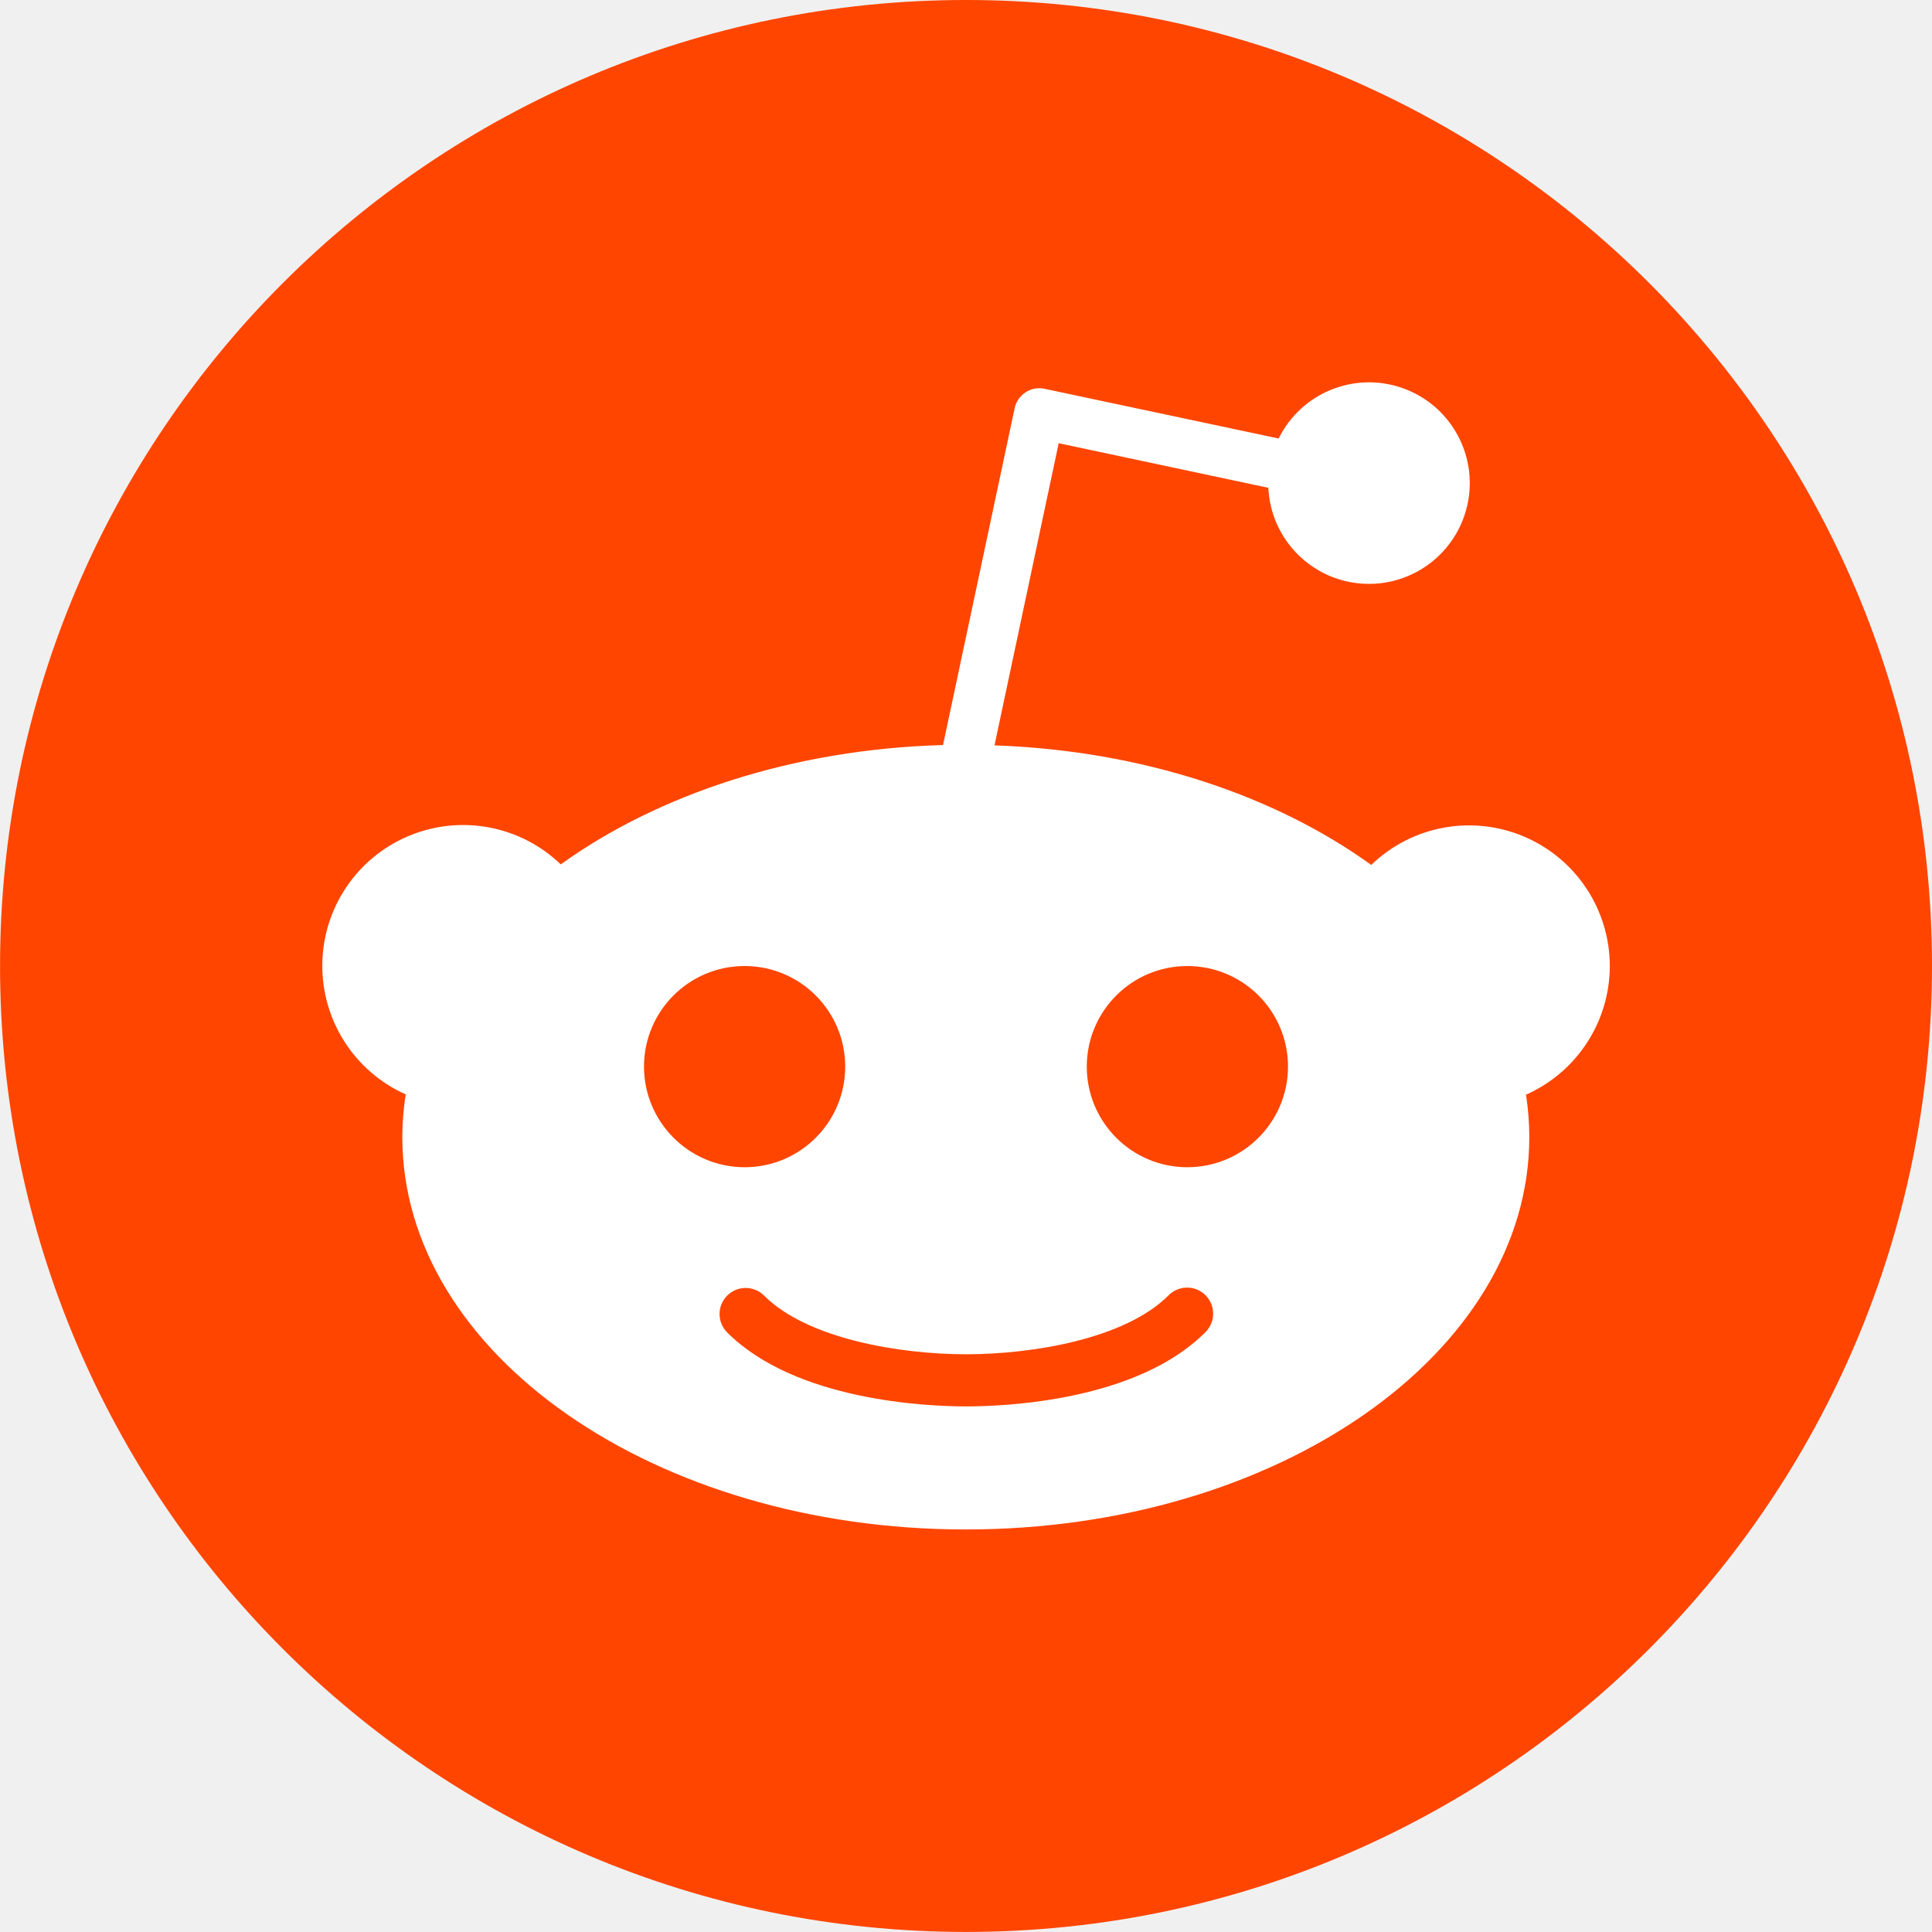
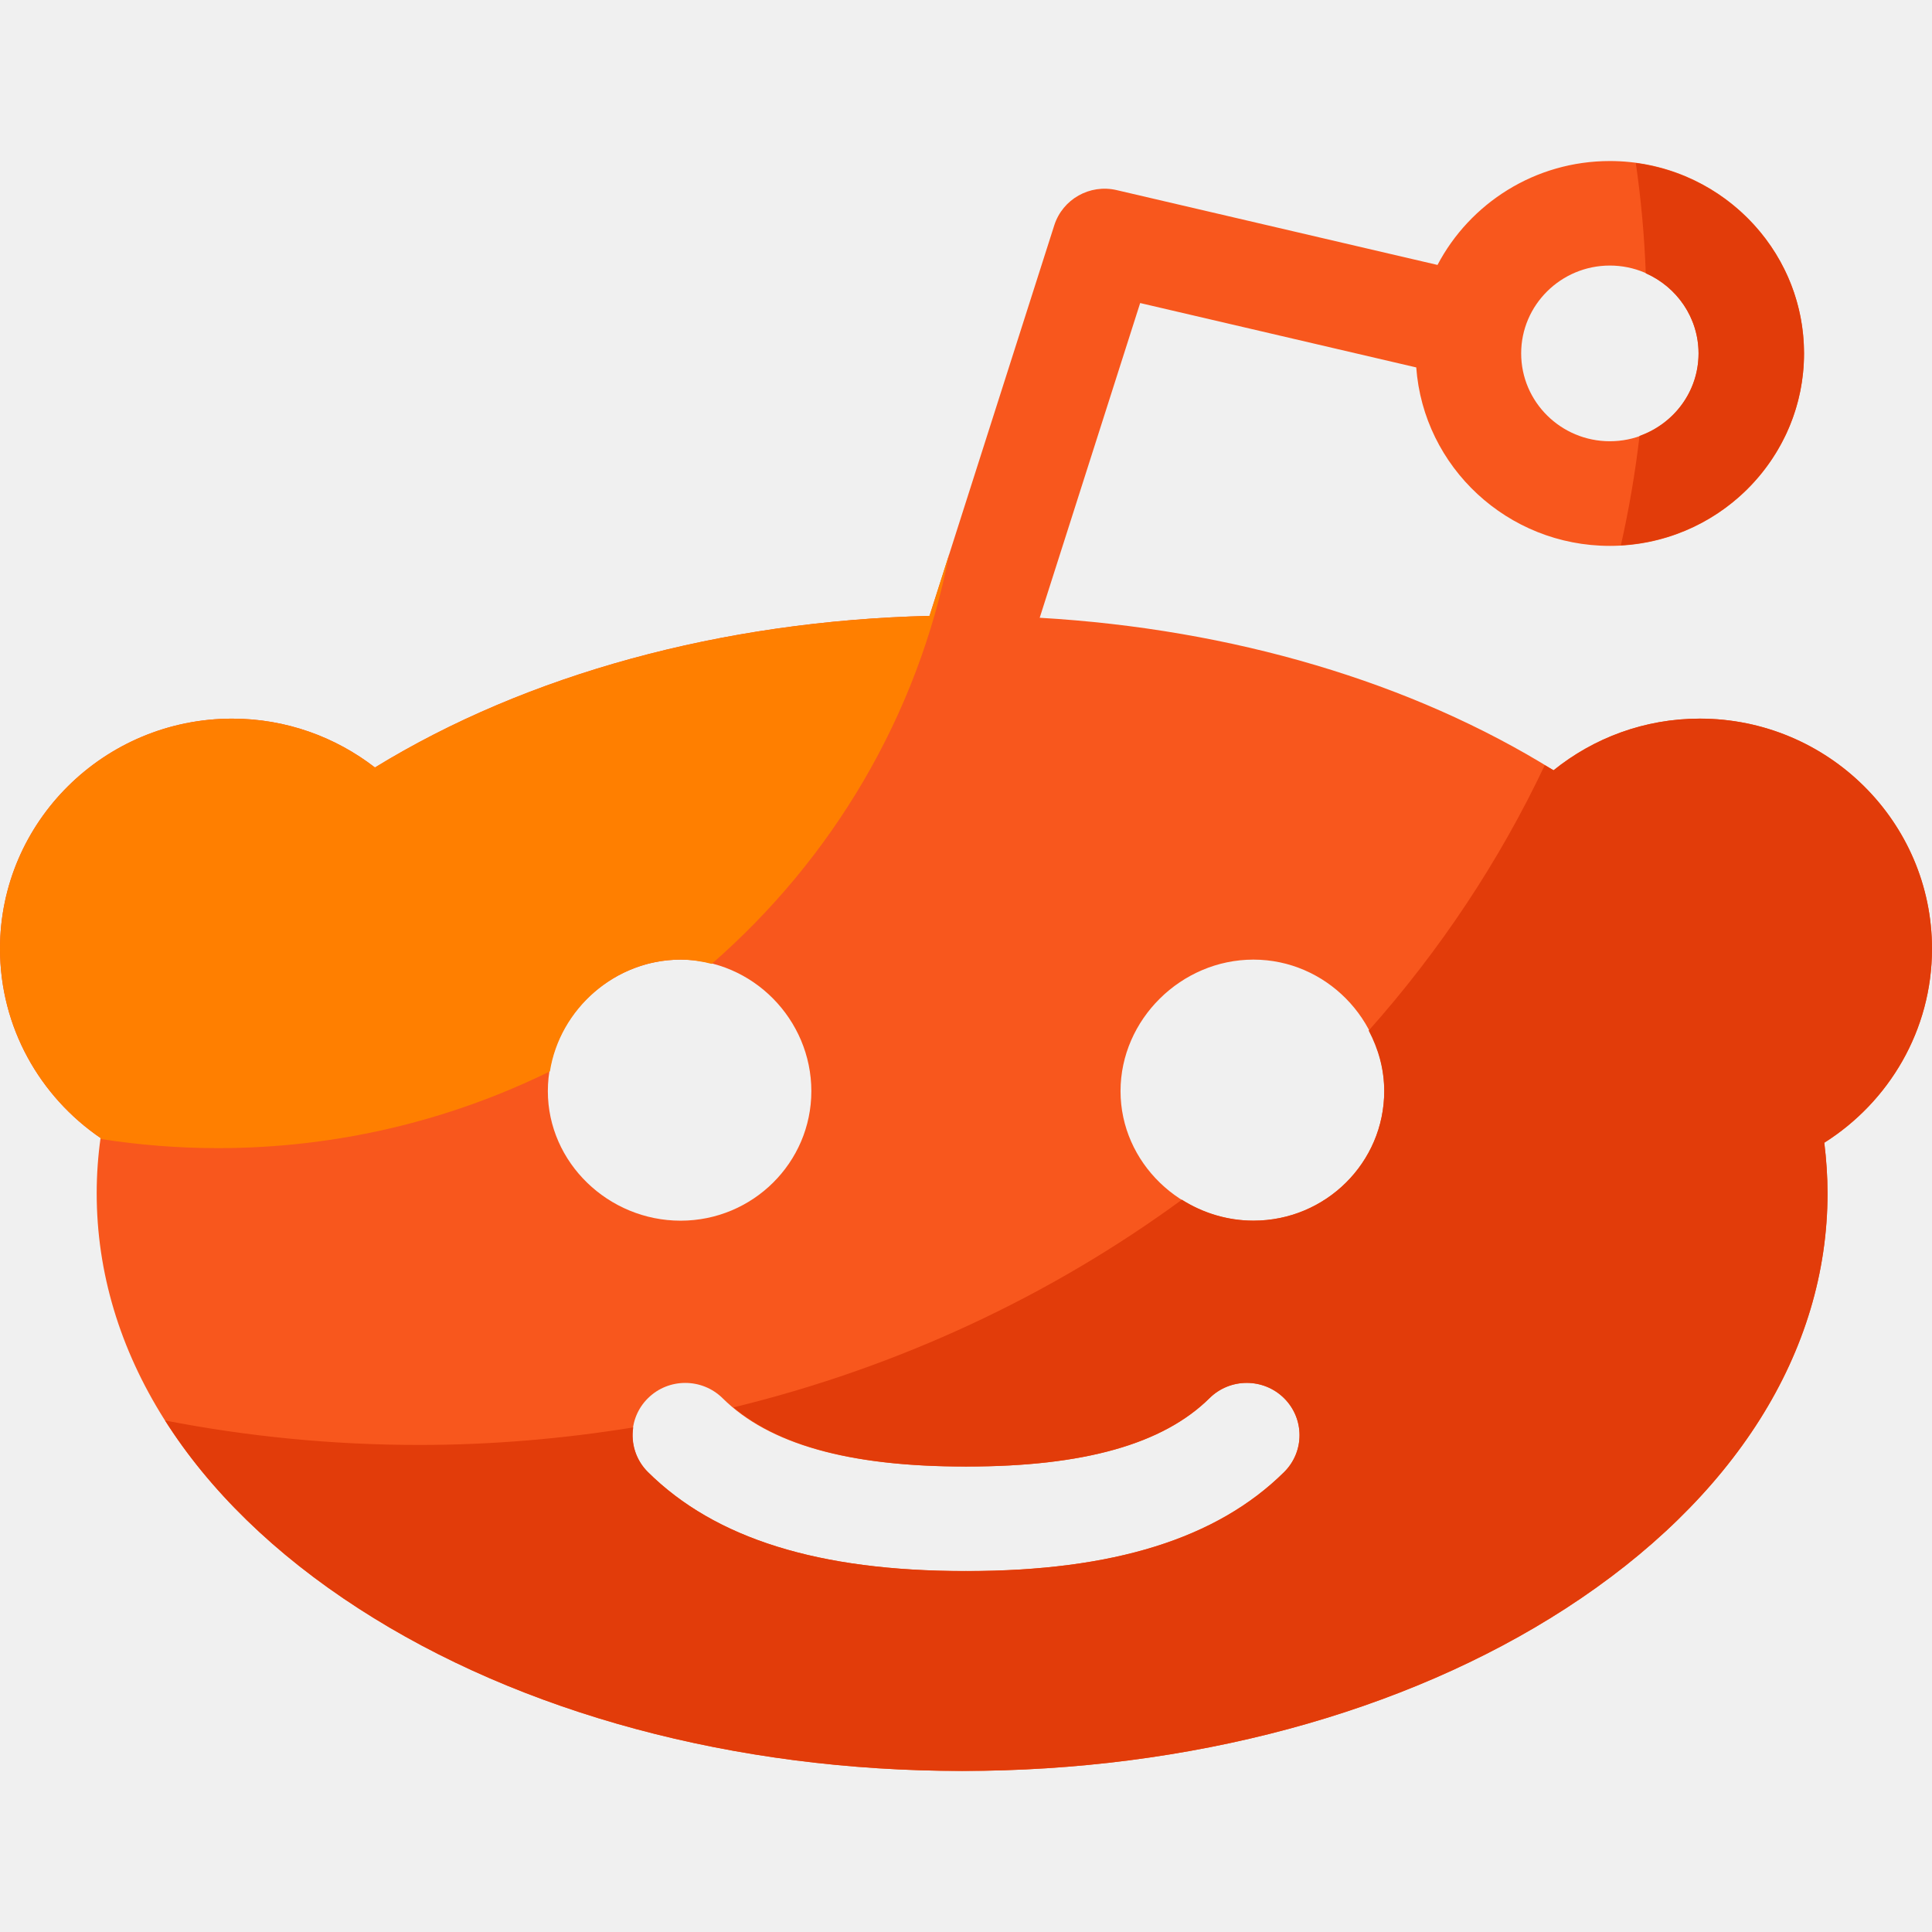
- <svg xmlns="http://www.w3.org/2000/svg" id="Layer_1" data-name="Layer 1" viewBox="0 0 352.77 352.77">
-   <defs>
-     <style>.cls-1{fill:none;}.cls-2{clip-path:url(#clip-path);}.cls-3{fill:#ff4500;}.cls-4{fill:#fff;}</style>
-     <clipPath id="clip-path" transform="translate(-57.69 -69.07)">
-       <rect class="cls-1" x="57.69" y="69.07" width="352.77" height="352.77" />
-     </clipPath>
-   </defs>
-   <g class="cls-2">
-     <path class="cls-3" d="M410.46,245.46A176.38,176.38,0,1,1,234.07,69.07,176.38,176.38,0,0,1,410.46,245.46" transform="translate(-57.69 -69.07)" />
-     <path class="cls-4" d="M351.63,245.46A25.7,25.7,0,0,0,308.07,227c-17.59-12.69-41.81-20.89-68.79-21.83L251,150l38.28,8.14a18.4,18.4,0,1,0,1.88-9l-42.75-9.08a4.52,4.52,0,0,0-3.45.64,4.6,4.6,0,0,0-2,2.9l-13.08,61.51c-27.38.76-52,9-69.8,21.79a25.71,25.71,0,1,0-28.31,42,50.69,50.69,0,0,0-.62,7.78c0,39.57,46.07,71.66,102.89,71.66s102.89-32.09,102.89-71.66a50.87,50.87,0,0,0-.6-7.73,25.72,25.72,0,0,0,15.3-23.5M175.28,263.83a18.37,18.37,0,1,1,18.38,18.37,18.4,18.4,0,0,1-18.38-18.37m102.45,48.55c-12.54,12.52-36.57,13.49-43.63,13.49s-31.1-1-43.63-13.5a4.76,4.76,0,0,1,6.74-6.73c7.9,7.91,24.81,10.71,36.89,10.71s29-2.8,36.91-10.71a4.76,4.76,0,1,1,6.72,6.74m-3.23-30.18a18.37,18.37,0,1,1,18.37-18.37,18.39,18.39,0,0,1-18.37,18.37" transform="translate(-57.69 -69.07)" />
+ <svg xmlns="http://www.w3.org/2000/svg" height="800px" width="800px" version="1.1" id="Layer_1" viewBox="0 0 496 496" xml:space="preserve">
+   <path style="fill:#F8571D;" d="M436.384,184.496c-14.208,0-27.28,4.984-37.544,13.264c-36.352-22.632-82.488-36.288-131.92-39.16  l25.792-80.8l70.88,16.528c1.864,25.576,23.44,45.816,49.704,45.816c27.48,0,49.856-22.16,49.856-49.408  c0-27.224-22.376-49.392-49.856-49.392c-19.208,0-35.92,10.84-44.248,26.672L286.68,48.808c-6.896-1.616-13.864,2.32-16.016,9.024  l-32.024,100.28c-53.272,1.304-103.36,14.984-142.376,38.928c-10.12-7.832-22.84-12.544-36.64-12.544  C26.752,184.496,0,211,0,243.568c0,20.144,10.224,37.936,25.816,48.592c-0.656,4.688-0.992,9.392-0.992,14.184  c0,40.712,23.88,78.576,67.256,106.624c41.568,26.888,96.608,41.688,154.92,41.688c58.32,0,113.344-14.8,154.92-41.688  c43.36-28.048,67.256-65.912,67.256-106.624c0-4.344-0.304-8.672-0.832-12.968c16.6-10.48,27.656-28.88,27.656-49.808  C496,211,469.264,184.496,436.384,184.496z M413.296,68.176c12.56,0,22.776,10.136,22.776,22.552  c0,12.448-10.216,22.552-22.776,22.552s-22.768-10.112-22.768-22.552C390.52,78.312,400.736,68.176,413.296,68.176z M140.648,280.12  c0-18.36,15.552-33.76,34.08-33.76s33.568,15.4,33.568,33.76s-15.04,33.264-33.568,33.264S140.648,298.48,140.648,280.12z   M329.656,377.944c-17.272,17.08-43.896,25.392-81.4,25.392c-0.088,0-0.168-0.016-0.264-0.016s-0.168,0.016-0.264,0.016  c-37.512,0-64.128-8.312-81.376-25.392c-5.304-5.248-5.304-13.752,0-18.984c5.28-5.232,13.856-5.232,19.16,0  c11.912,11.8,32.264,17.544,62.216,17.544c0.096,0,0.168,0.016,0.264,0.016s0.176-0.016,0.264-0.016  c29.952,0,50.32-5.752,62.248-17.544c5.296-5.248,13.864-5.232,19.152,0C334.944,364.208,334.944,372.712,329.656,377.944z   M321.792,313.384c-18.536,0-34.12-14.904-34.12-33.264c0-18.376,15.576-33.76,34.12-33.76s33.576,15.384,33.576,33.76  C355.368,298.48,340.328,313.384,321.792,313.384z" />
+   <g>
+     <path style="fill:#E23C0A;" d="M422.52,70.168c7.968,3.52,13.544,11.4,13.544,20.568c0,9.784-6.344,18.032-15.144,21.168   c-1.12,9.504-2.712,18.888-4.8,28.104c26.168-1.472,47.016-22.968,47.016-49.264c0-24.976-18.848-45.64-43.176-48.888   C421.304,51.16,422.168,60.6,422.52,70.168z" />
+     <path style="fill:#E23C0A;" d="M496,243.568c0-32.568-26.736-59.08-59.616-59.08c-14.208,0-27.28,4.984-37.544,13.264   c-0.736-0.456-1.52-0.848-2.256-1.304c-11.68,24.688-26.92,47.584-45.2,68.136c2.456,4.688,3.992,9.92,3.992,15.528   c0,18.36-15.04,33.264-33.576,33.264c-6.72,0-13.024-2.008-18.368-5.376c-33.504,24.528-72.528,42.952-115.128,53.32   c12.168,10.152,31.616,15.176,59.432,15.176c0.096,0,0.168,0.016,0.264,0.016s0.176-0.016,0.264-0.016   c29.952,0,50.32-5.752,62.248-17.544c5.296-5.248,13.864-5.232,19.152,0c5.288,5.248,5.288,13.752,0,18.984   c-17.272,17.08-43.896,25.392-81.4,25.392c-0.088,0-0.168-0.016-0.264-0.016s-0.168,0.016-0.264,0.016   c-37.512,0-64.128-8.312-81.376-25.392c-3.16-3.144-4.4-7.408-3.792-11.472c-17.848,2.888-36.176,4.496-54.912,4.496   c-22.392,0-44.216-2.184-65.28-6.28c11.392,17.952,28.136,34.328,49.712,48.28c41.568,26.888,96.608,41.688,154.92,41.688   c58.32,0,113.344-14.8,154.92-41.688c43.36-28.048,67.256-65.912,67.256-106.624c0-4.344-0.304-8.672-0.832-12.968   C484.944,282.896,496,264.496,496,243.568z" />
  </g>
+   <path style="fill:#FF7F00;" d="M55.968,294.76c30.616,0,59.544-7.12,85.208-19.704c2.552-16.032,16.768-28.696,33.544-28.696  c2.776,0,5.424,0.44,8.008,1.088c30.92-26.952,52.872-63.6,60.944-105.12l-5.04,15.784c-53.272,1.304-103.36,14.984-142.376,38.928  c-10.12-7.832-22.84-12.544-36.64-12.544C26.752,184.496,0,211,0,243.568c0,20.144,10.224,37.936,25.816,48.592  c-0.016,0.088-0.016,0.168-0.024,0.24C35.624,293.944,45.696,294.76,55.968,294.76z" />
</svg>
